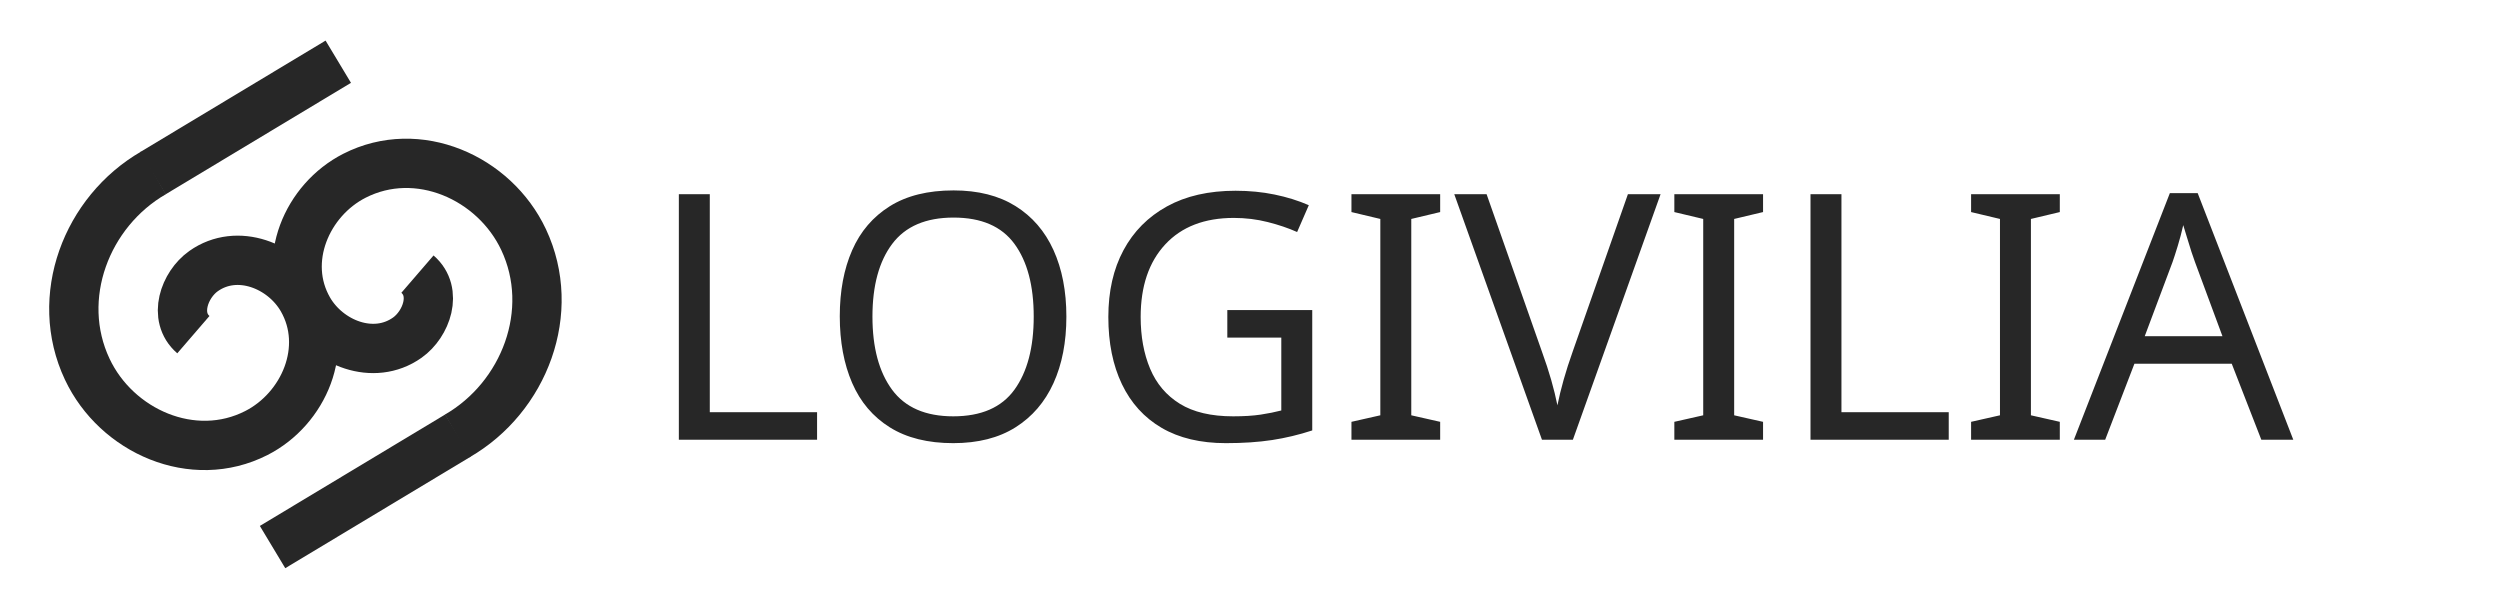
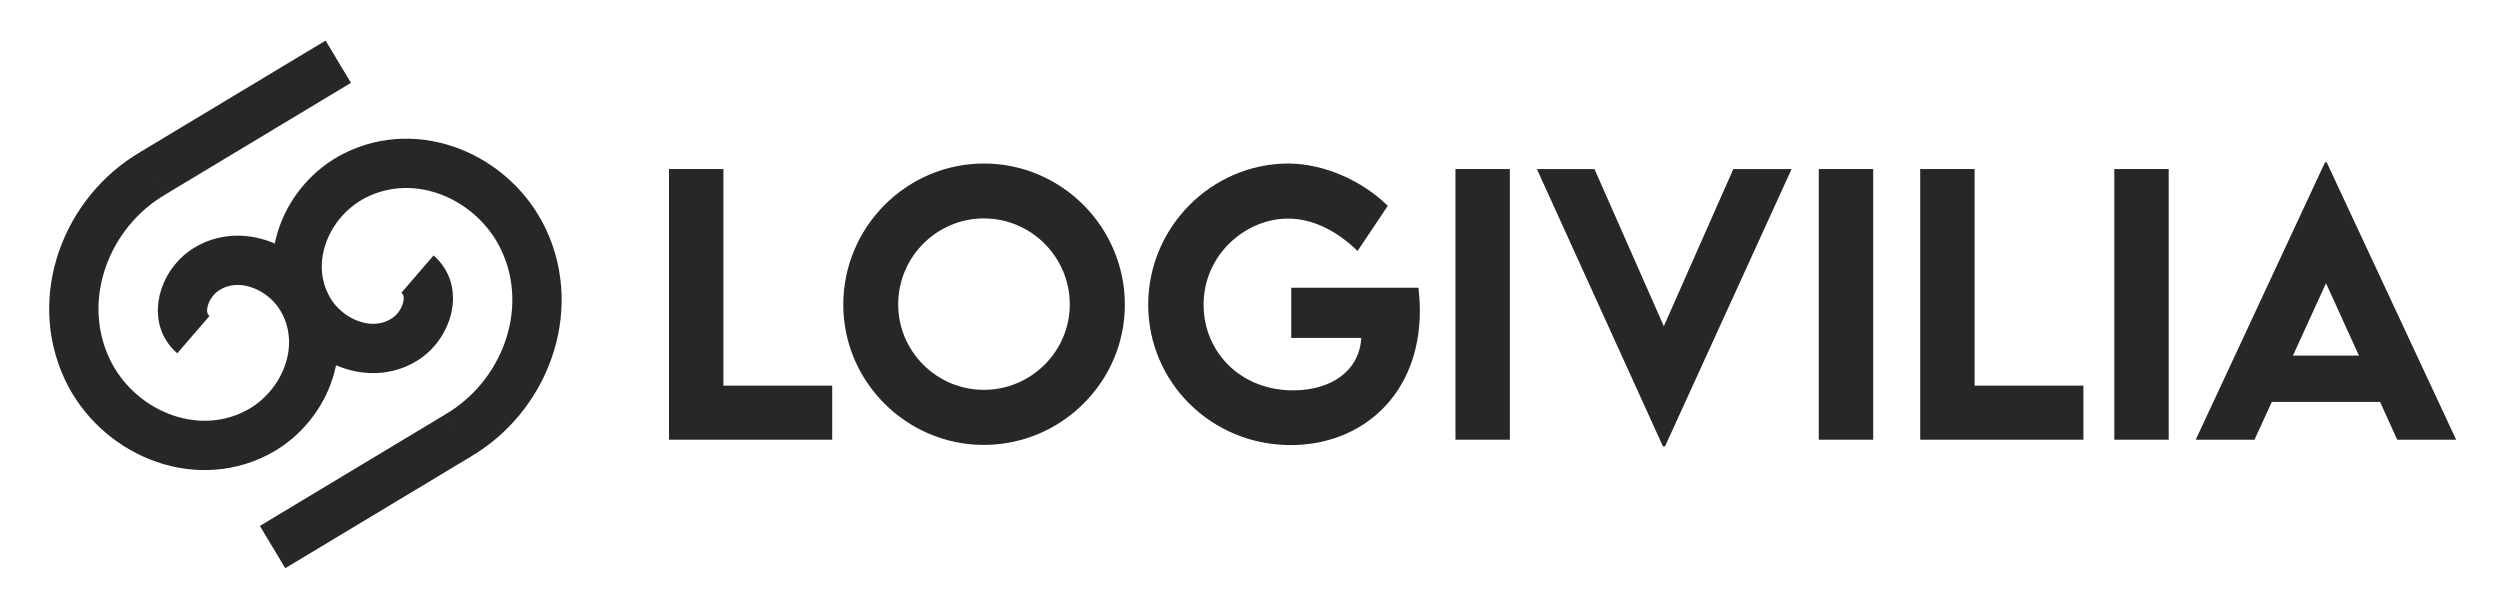
<svg xmlns="http://www.w3.org/2000/svg" width="3080" height="750" viewBox="0 0 3080 750" id="svg2" version="1.1">
  <defs id="defs4" />
  <g id="layer1" transform="translate(0,-302.3622)">
    <path style="fill:none;fill-rule:evenodd;stroke:#272727;stroke-width:60.74;stroke-linecap:butt;stroke-linejoin:miter;stroke-miterlimit:4;stroke-dasharray:none;stroke-opacity:1" id="path4138" d="m 238.238,714.643 c -25.462,-21.958 -11.074,-61.577 12.53,-78.282 41.574,-29.421 98.034,-6.56 121.617,34.562 34.379,59.95 2.159,135.042 -56.594,164.952 -78.019,39.717 -172.26,-2.179 -208.287,-78.625 -41.676,-88.433 -1.052,-194.225 81.717,-241.967" />
    <path style="fill:none;fill-rule:evenodd;stroke:#272727;stroke-width:60.74;stroke-linecap:butt;stroke-linejoin:miter;stroke-miterlimit:4;stroke-dasharray:none;stroke-opacity:1" d="M 188.346,515.744 416.76,378.389" id="path4142" />
    <path style="fill:none;fill-rule:evenodd;stroke:#272727;stroke-width:60.74;stroke-linecap:butt;stroke-linejoin:miter;stroke-miterlimit:4;stroke-dasharray:none;stroke-opacity:1" id="path4138-1" d="m -514.306,-640.081 c -25.462,-21.958 -11.074,-61.577 12.53,-78.282 41.574,-29.421 98.034,-6.56 121.617,34.562 34.379,59.95 2.159,135.042 -56.594,164.952 -78.019,39.717 -172.26,-2.179 -208.287,-78.625 -41.676,-88.433 -1.052,-194.225 81.717,-241.967" transform="scale(-1,-1)" />
    <path style="fill:none;fill-rule:evenodd;stroke:#272727;stroke-width:60.74;stroke-linecap:butt;stroke-linejoin:miter;stroke-miterlimit:4;stroke-dasharray:none;stroke-opacity:1" d="M 564.198,838.98 335.785,976.336" id="path4142-7" />
-     <text xml:space="preserve" style="font-style:normal;font-weight:normal;font-size:45.188px;line-height:125%;font-family:sans-serif;letter-spacing:0px;word-spacing:0px;fill:#272727;fill-opacity:1;stroke:none;stroke-width:1px;stroke-linecap:butt;stroke-linejoin:miter;stroke-opacity:1" x="795.246" y="844.088" id="text3337">
-       <tspan id="tspan3339" x="795.246" y="844.088" style="font-style:normal;font-variant:normal;font-weight:500;font-stretch:normal;font-size:423.641px;font-family:'LEMON MILK';-inkscape-font-specification:'LEMON MILK Medium';fill:#272727;fill-opacity:1">LOGIVILIA</tspan>
-     </text>
+     <g style="font-style:normal;font-weight:normal;font-size:45.188px;line-height:125%;font-family:sans-serif;letter-spacing:0px;word-spacing:0px;fill:#272727;fill-opacity:1;stroke:none;stroke-width:1px;stroke-linecap:butt;stroke-linejoin:miter;stroke-opacity:1" id="text3337">
+       <path d="m 891.227,777.48 0,-266.844 -67.021,0 0,333.452 201.064,0 0,-66.608 -134.043,0 z" style="font-style:normal;font-variant:normal;font-weight:500;font-stretch:normal;font-size:423.641px;font-family:'LEMON MILK';-inkscape-font-specification:'LEMON MILK Medium';fill:#272727;fill-opacity:1" id="path4140" />
+       <path d="m 1212.061,850.5 c 95.567,0 173.759,-77.778 173.759,-172.725 0,-95.774 -78.192,-173.966 -173.552,-173.966 -95.361,0 -173.345,78.192 -173.345,173.966 0,94.947 77.985,172.725 173.138,172.725 z m 0,-67.849 c -58.127,0 -105.496,-47.37 -105.496,-105.29 0,-58.333 47.37,-105.91 105.496,-105.91 58.333,0 105.91,47.577 105.91,105.91 0,57.92 -47.577,105.29 -105.91,105.29 z" style="font-style:normal;font-variant:normal;font-weight:500;font-stretch:normal;font-size:423.641px;font-family:'LEMON MILK';-inkscape-font-specification:'LEMON MILK Medium';fill:#272727;fill-opacity:1" id="path4143" />
+       <path d="m 1747.611,656.883 -156.797,0 0,61.85 86.259,0 c -2.275,40.13 -36.407,64.539 -83.983,64.539 -65.16,0 -110.254,-47.577 -110.254,-105.496 0,-62.264 52.335,-106.117 104.049,-106.117 29.787,0 59.575,14.48 85.638,39.923 l 37.234,-55.644 c -32.683,-31.856 -78.812,-51.714 -122.045,-52.128 -95.361,0 -173.138,78.605 -173.138,173.966 0,95.154 77.364,172.931 175.621,172.931 86.879,0 159.072,-61.022 159.072,-165.691 0,-9.102 -0.621,-18.41 -1.655,-28.132 z" style="font-style:normal;font-variant:normal;font-weight:500;font-stretch:normal;font-size:423.641px;font-family:'LEMON MILK';-inkscape-font-specification:'LEMON MILK Medium';fill:#272727;fill-opacity:1" id="path4145" />
+       <path d="m 1793.119,844.088 67.021,0 0,-333.452 -67.021,0 0,333.452 z" style="font-style:normal;font-variant:normal;font-weight:500;font-stretch:normal;font-size:423.641px;font-family:'LEMON MILK';-inkscape-font-specification:'LEMON MILK Medium';fill:#272727;fill-opacity:1" id="path4147" />
+       <path d="m 2135.465,510.636 -85.638,193.617 -85.431,-193.617 -70.952,0 155.349,341.726 2.482,0 155.969,-341.726 -71.779,0 z" style="font-style:normal;font-variant:normal;font-weight:500;font-stretch:normal;font-size:423.641px;font-family:'LEMON MILK';-inkscape-font-specification:'LEMON MILK Medium';fill:#272727;fill-opacity:1" id="path4149" />
+       <path d="m 2240.755,844.088 67.021,0 0,-333.452 -67.021,0 0,333.452 z" style="font-style:normal;font-variant:normal;font-weight:500;font-stretch:normal;font-size:423.641px;font-family:'LEMON MILK';-inkscape-font-specification:'LEMON MILK Medium';fill:#272727;fill-opacity:1" id="path4151" />
+       <path d="m 2432.717,777.48 0,-266.844 -67.021,0 0,333.452 201.064,0 0,-66.608 -134.043,0 z" style="font-style:normal;font-variant:normal;font-weight:500;font-stretch:normal;font-size:423.641px;font-family:'LEMON MILK';-inkscape-font-specification:'LEMON MILK Medium';fill:#272727;fill-opacity:1" id="path4153" />
+       <path d="m 2604.821,844.088 67.021,0 0,-333.452 -67.021,0 0,333.452 z" style="font-style:normal;font-variant:normal;font-weight:500;font-stretch:normal;font-size:423.641px;font-family:'LEMON MILK';-inkscape-font-specification:'LEMON MILK Medium';fill:#272727;fill-opacity:1" id="path4155" />
+       <path d="m 2953.373,844.088 72.606,0 -159.486,-341.726 -2.069,0 -159.279,341.726 72.4,0 21.306,-46.543 133.422,0 21.099,46.543 z m -128.457,-103.635 40.751,-89.155 40.544,89.155 -81.294,0 z" style="font-style:normal;font-variant:normal;font-weight:500;font-stretch:normal;font-size:423.641px;font-family:'LEMON MILK';-inkscape-font-specification:'LEMON MILK Medium';fill:#272727;fill-opacity:1" id="path4157" />
+     </g>
  </g>
</svg>
